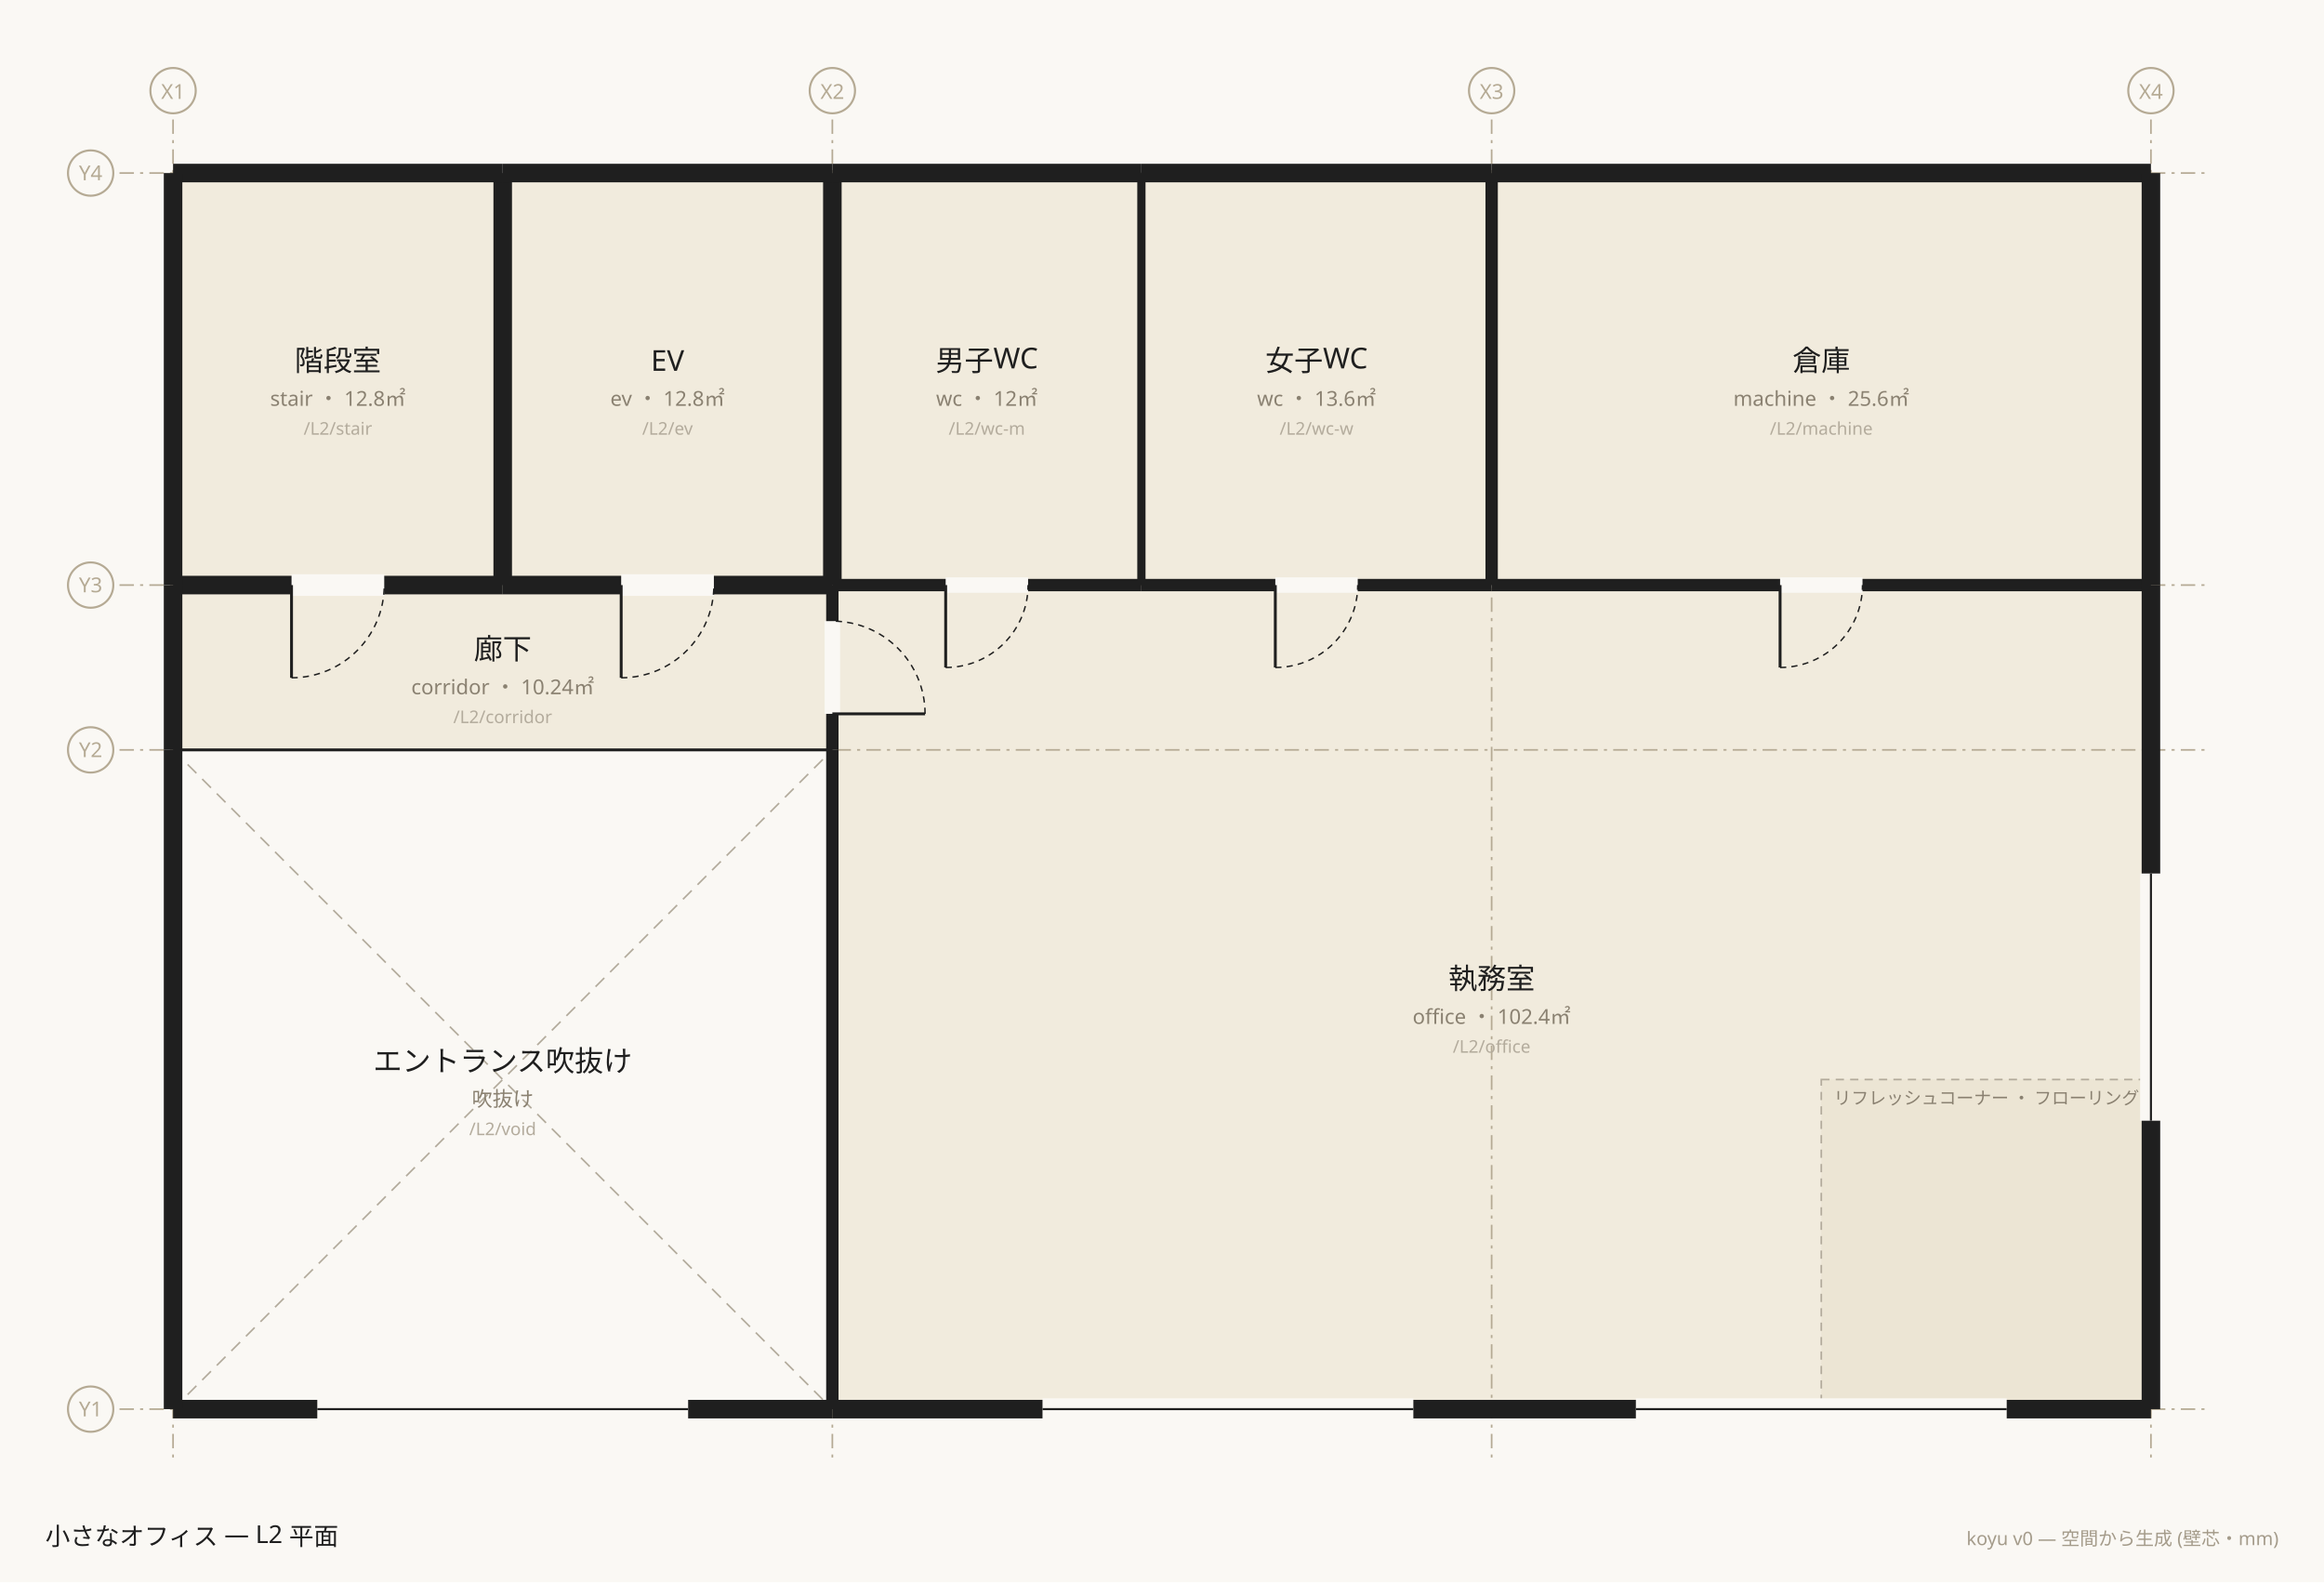
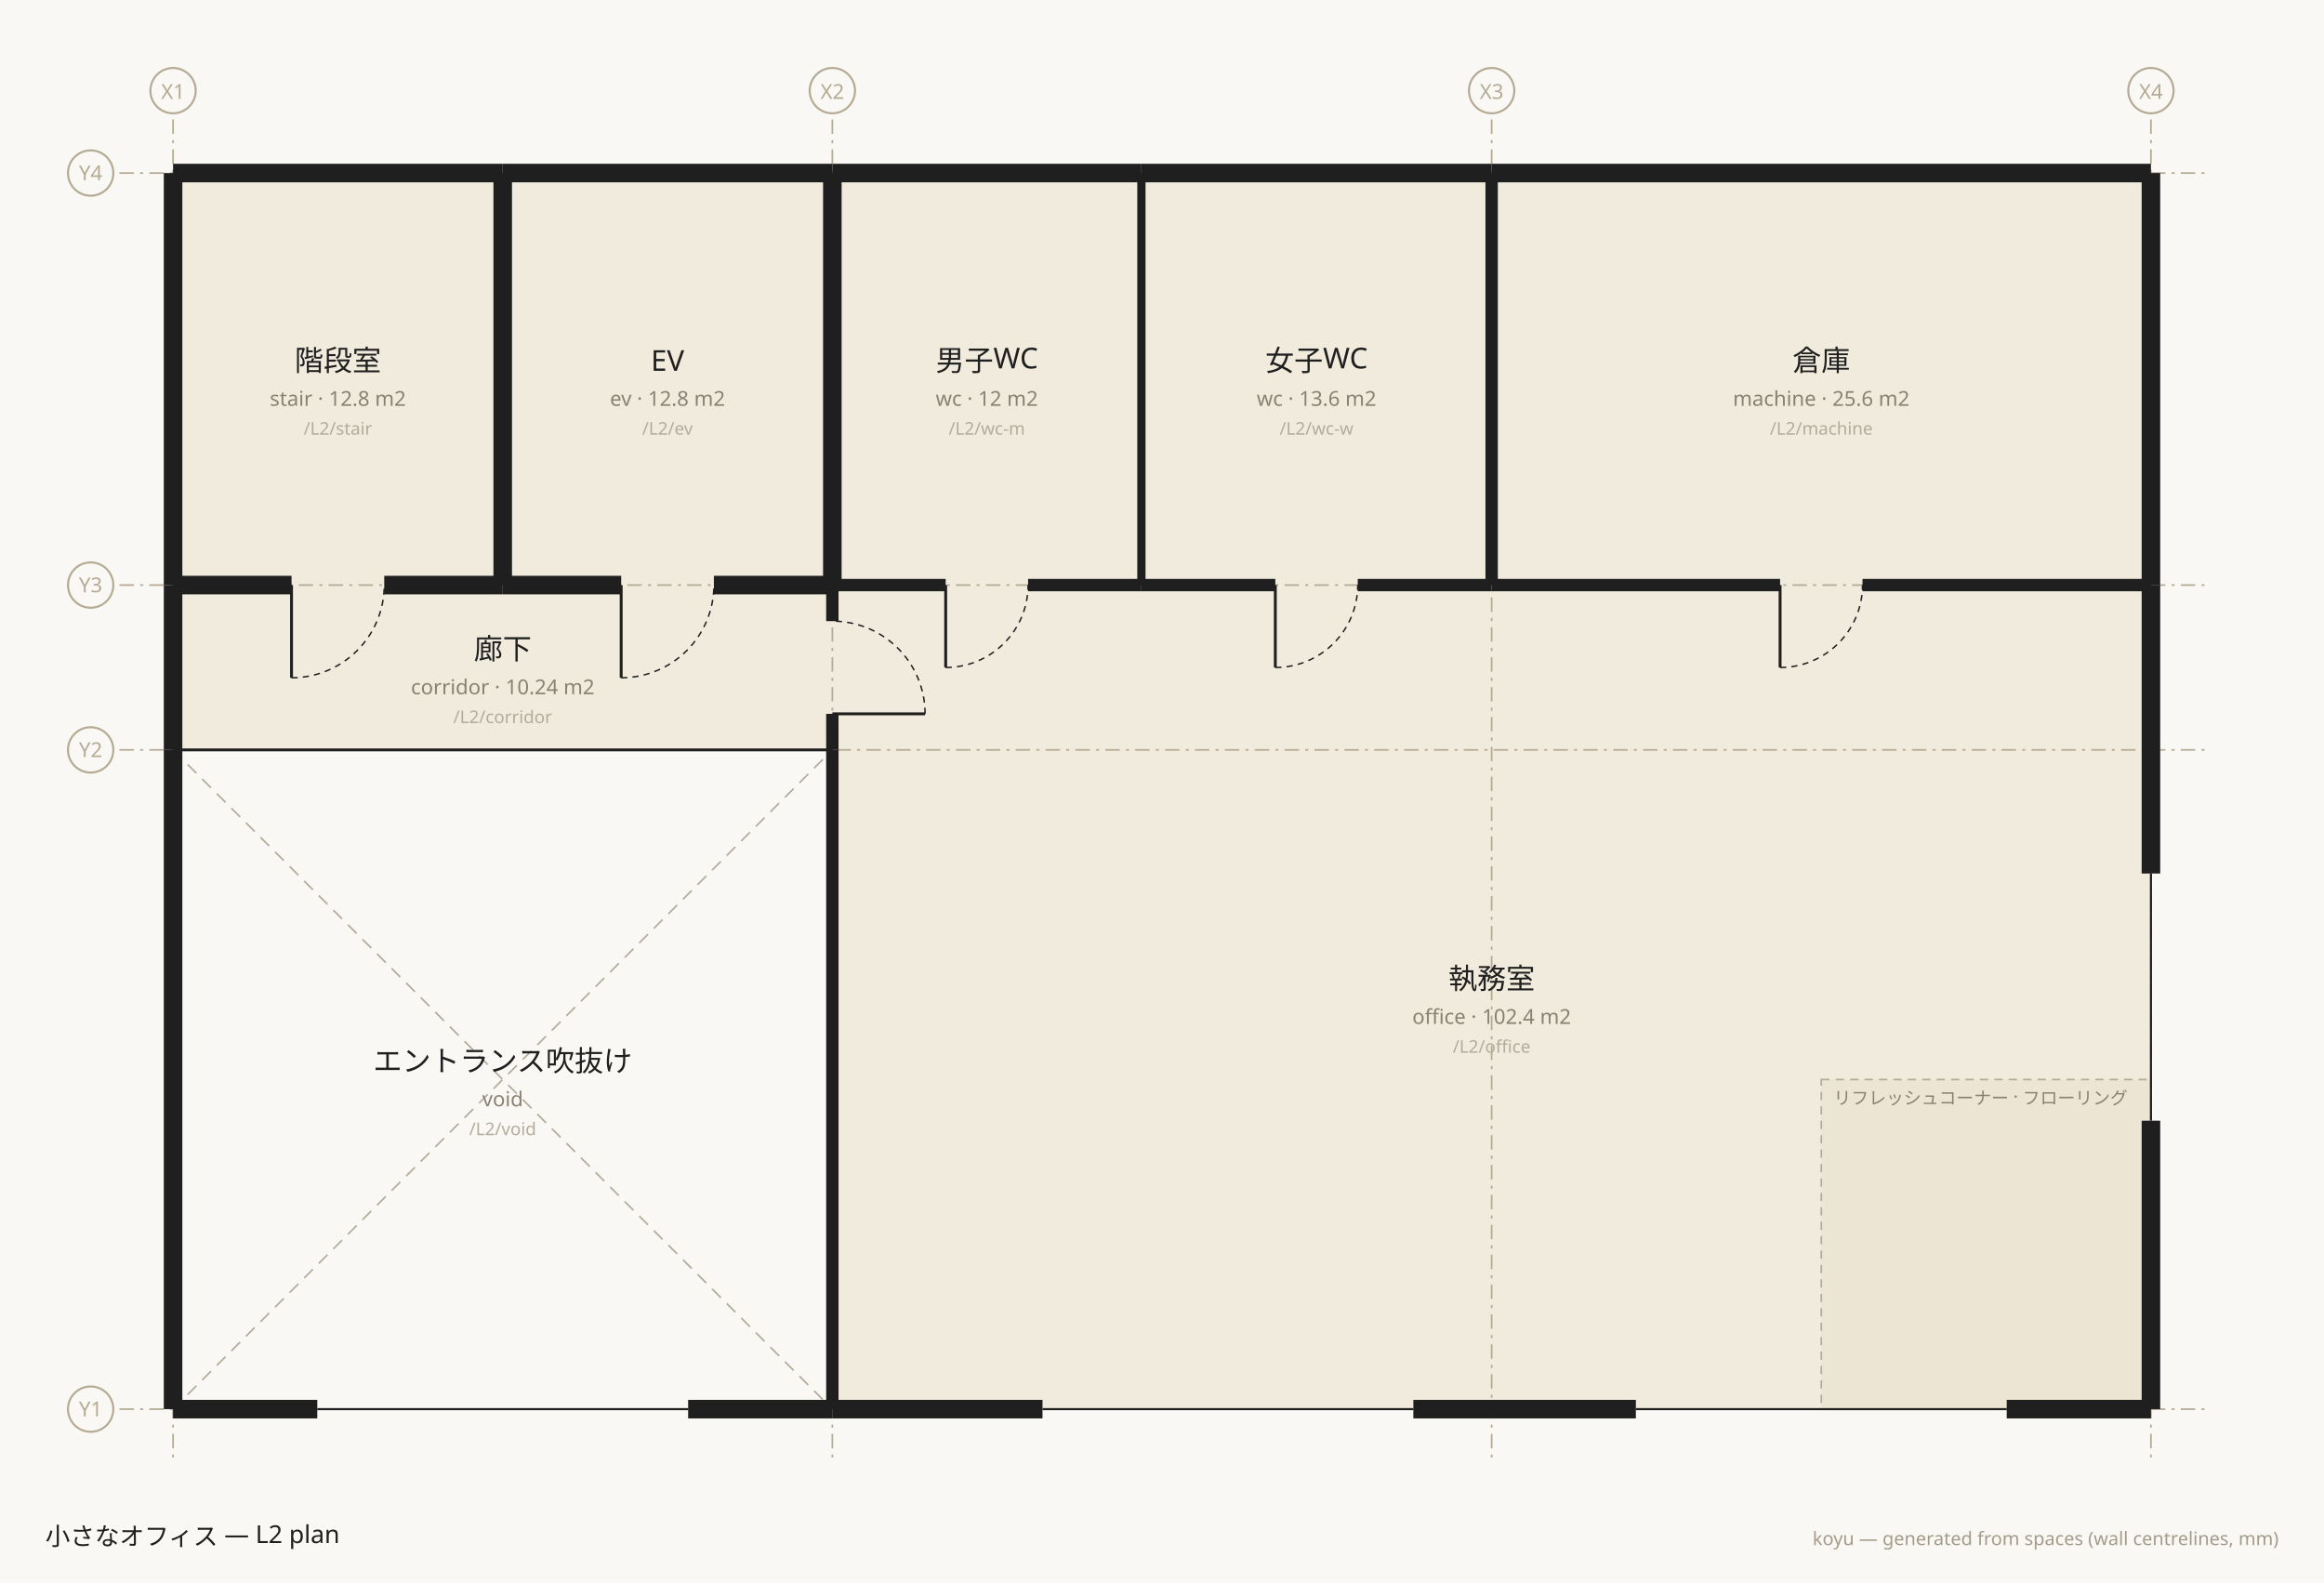
<svg xmlns="http://www.w3.org/2000/svg" width="1128" height="768" viewBox="0 0 1128 768" font-family="'Hiragino Sans','Noto Sans JP',sans-serif">
  <rect width="1128" height="768" fill="#faf8f4" />
-   <rect x="84" y="364" width="320" height="320" fill="#faf8f4" />
+   <path d="M 84 684 L 404 684 L 404 364 L 84 364 Z" fill="#faf8f4" />
  <line x1="84" y1="684" x2="404" y2="364" stroke="#b3ab9c" stroke-width="0.8" stroke-dasharray="6 4" />
  <line x1="84" y1="364" x2="404" y2="684" stroke="#b3ab9c" stroke-width="0.8" stroke-dasharray="6 4" />
-   <rect x="404" y="284" width="640" height="400" fill="#f1ebdd" />
-   <rect x="84" y="284" width="320" height="80" fill="#f1ebdd" />
-   <rect x="84" y="84" width="160" height="200" fill="#f1ebdd" />
-   <rect x="244" y="84" width="160" height="200" fill="#f1ebdd" />
-   <rect x="404" y="84" width="150" height="200" fill="#f1ebdd" />
-   <rect x="554" y="84" width="170" height="200" fill="#f1ebdd" />
-   <rect x="724" y="84" width="320" height="200" fill="#f1ebdd" />
+   <path d="M 404 684 L 1044 684 L 1044 284 L 404 284 Z" fill="#f1ebdd" />
+   <path d="M 84 364 L 404 364 L 404 284 L 84 284 Z" fill="#f1ebdd" />
+   <path d="M 84 284 L 244 284 L 244 84 L 84 84 Z" fill="#f1ebdd" />
+   <path d="M 244 284 L 404 284 L 404 84 L 244 84 Z" fill="#f1ebdd" />
+   <path d="M 404 284 L 554 284 L 554 84 L 404 84 Z" fill="#f1ebdd" />
+   <path d="M 554 284 L 724 284 L 724 84 L 554 84 Z" fill="#f1ebdd" />
+   <path d="M 724 284 L 1044 284 L 1044 84 L 724 84 Z" fill="#f1ebdd" />
  <rect x="884" y="524" width="160" height="160" fill="#e7dfcc" fill-opacity="0.55" stroke="#b3ab9c" stroke-width="0.8" stroke-dasharray="4 3" />
-   <text x="890" y="536" font-size="8.5" fill="#8a8171">リフレッシュコーナー ・ フローリング</text>
+   <text x="890" y="536" font-size="8.5" fill="#8a8171">リフレッシュコーナー · フローリング</text>
  <line x1="84" y1="58" x2="84" y2="710" stroke="#b5aa94" stroke-width="0.8" stroke-dasharray="7 3 1.5 3" />
  <circle cx="84" cy="44" r="11" fill="none" stroke="#b5aa94" stroke-width="1" />
  <text x="84" y="48" text-anchor="middle" font-size="10" fill="#b5aa94">X1</text>
  <line x1="404" y1="58" x2="404" y2="710" stroke="#b5aa94" stroke-width="0.8" stroke-dasharray="7 3 1.5 3" />
  <circle cx="404" cy="44" r="11" fill="none" stroke="#b5aa94" stroke-width="1" />
  <text x="404" y="48" text-anchor="middle" font-size="10" fill="#b5aa94">X2</text>
  <line x1="724" y1="58" x2="724" y2="710" stroke="#b5aa94" stroke-width="0.8" stroke-dasharray="7 3 1.5 3" />
  <circle cx="724" cy="44" r="11" fill="none" stroke="#b5aa94" stroke-width="1" />
  <text x="724" y="48" text-anchor="middle" font-size="10" fill="#b5aa94">X3</text>
  <line x1="1044" y1="58" x2="1044" y2="710" stroke="#b5aa94" stroke-width="0.8" stroke-dasharray="7 3 1.5 3" />
  <circle cx="1044" cy="44" r="11" fill="none" stroke="#b5aa94" stroke-width="1" />
  <text x="1044" y="48" text-anchor="middle" font-size="10" fill="#b5aa94">X4</text>
  <line x1="58" y1="684" x2="1070" y2="684" stroke="#b5aa94" stroke-width="0.8" stroke-dasharray="7 3 1.5 3" />
  <circle cx="44" cy="684" r="11" fill="none" stroke="#b5aa94" stroke-width="1" />
  <text x="44" y="687.5" text-anchor="middle" font-size="10" fill="#b5aa94">Y1</text>
  <line x1="58" y1="364" x2="1070" y2="364" stroke="#b5aa94" stroke-width="0.8" stroke-dasharray="7 3 1.5 3" />
  <circle cx="44" cy="364" r="11" fill="none" stroke="#b5aa94" stroke-width="1" />
  <text x="44" y="367.5" text-anchor="middle" font-size="10" fill="#b5aa94">Y2</text>
  <line x1="58" y1="284" x2="1070" y2="284" stroke="#b5aa94" stroke-width="0.8" stroke-dasharray="7 3 1.5 3" />
  <circle cx="44" cy="284" r="11" fill="none" stroke="#b5aa94" stroke-width="1" />
  <text x="44" y="287.5" text-anchor="middle" font-size="10" fill="#b5aa94">Y3</text>
  <line x1="58" y1="84" x2="1070" y2="84" stroke="#b5aa94" stroke-width="0.8" stroke-dasharray="7 3 1.5 3" />
  <circle cx="44" cy="84" r="11" fill="none" stroke="#b5aa94" stroke-width="1" />
  <text x="44" y="87.5" text-anchor="middle" font-size="10" fill="#b5aa94">Y4</text>
-   <rect x="401" y="364" width="6" height="320" fill="#1f1f1f" />
+   <path d="M 244 279.5 L 301.5 279.5 L 301.5 288.5 L 244 288.5 Z" fill="#1f1f1f" />
+   <path d="M 346.5 279.5 L 404 279.5 L 404 288.5 L 346.5 288.5 Z" fill="#1f1f1f" />
+   <path d="M 401 364 L 401 346.5 L 407 346.5 L 407 364 Z" fill="#1f1f1f" />
+   <path d="M 401 301.5 L 401 284 L 407 284 L 407 301.5 Z" fill="#1f1f1f" />
+   <path d="M 84 279.5 L 141.5 279.5 L 141.5 288.5 L 84 288.5 Z" fill="#1f1f1f" />
+   <path d="M 186.5 279.5 L 244 279.5 L 244 288.5 L 186.5 288.5 Z" fill="#1f1f1f" />
  <line x1="84" y1="364" x2="404" y2="364" stroke="#1f1f1f" stroke-width="1.4" />
-   <rect x="401" y="284" width="6" height="80" fill="#1f1f1f" />
-   <rect x="84" y="279.5" width="160" height="9" fill="#1f1f1f" />
-   <rect x="244" y="279.5" width="160" height="9" fill="#1f1f1f" />
-   <rect x="404" y="281" width="150" height="6" fill="#1f1f1f" />
-   <rect x="554" y="281" width="170" height="6" fill="#1f1f1f" />
-   <rect x="724" y="281" width="320" height="6" fill="#1f1f1f" />
-   <rect x="239.5" y="84" width="9" height="200" fill="#1f1f1f" />
-   <rect x="399.5" y="84" width="9" height="200" fill="#1f1f1f" />
-   <rect x="552" y="84" width="4" height="200" fill="#1f1f1f" />
-   <rect x="721" y="84" width="6" height="200" fill="#1f1f1f" />
-   <rect x="84" y="679.5" width="320" height="9" fill="#1f1f1f" />
-   <rect x="79.5" y="364" width="9" height="320" fill="#1f1f1f" />
-   <rect x="1039.5" y="284" width="9" height="400" fill="#1f1f1f" />
-   <rect x="404" y="679.5" width="640" height="9" fill="#1f1f1f" />
-   <rect x="79.5" y="284" width="9" height="80" fill="#1f1f1f" />
-   <rect x="84" y="79.5" width="160" height="9" fill="#1f1f1f" />
-   <rect x="79.5" y="84" width="9" height="200" fill="#1f1f1f" />
-   <rect x="244" y="79.5" width="160" height="9" fill="#1f1f1f" />
-   <rect x="404" y="79.5" width="150" height="9" fill="#1f1f1f" />
-   <rect x="554" y="79.5" width="170" height="9" fill="#1f1f1f" />
-   <rect x="724" y="79.5" width="320" height="9" fill="#1f1f1f" />
-   <rect x="1039.5" y="84" width="9" height="200" fill="#1f1f1f" />
-   <rect x="400.25" y="301.5" width="7.5" height="45" fill="#faf8f4" />
+   <path d="M 79.5 364 L 79.5 284 L 88.5 284 L 88.5 364 Z" fill="#1f1f1f" />
+   <path d="M 239.5 284 L 239.5 84 L 248.5 84 L 248.5 284 Z" fill="#1f1f1f" />
+   <path d="M 399.5 284 L 399.5 84 L 408.5 84 L 408.5 284 Z" fill="#1f1f1f" />
+   <path d="M 244 79.5 L 404 79.5 L 404 88.5 L 244 88.5 Z" fill="#1f1f1f" />
+   <path d="M 724 281 L 864 281 L 864 287 L 724 287 Z" fill="#1f1f1f" />
+   <path d="M 904 281 L 1044 281 L 1044 287 L 904 287 Z" fill="#1f1f1f" />
+   <path d="M 721 284 L 721 84 L 727 84 L 727 284 Z" fill="#1f1f1f" />
+   <path d="M 1039.5 284 L 1039.5 84 L 1048.5 84 L 1048.5 284 Z" fill="#1f1f1f" />
+   <path d="M 724 79.5 L 1044 79.5 L 1044 88.5 L 724 88.5 Z" fill="#1f1f1f" />
+   <path d="M 401 684 L 401 364 L 407 364 L 407 684 Z" fill="#1f1f1f" />
+   <path d="M 404 281 L 459 281 L 459 287 L 404 287 Z" fill="#1f1f1f" />
+   <path d="M 499 281 L 554 281 L 554 287 L 499 287 Z" fill="#1f1f1f" />
+   <path d="M 554 281 L 619 281 L 619 287 L 554 287 Z" fill="#1f1f1f" />
+   <path d="M 659 281 L 724 281 L 724 287 L 659 287 Z" fill="#1f1f1f" />
+   <path d="M 404 679.5 L 506 679.5 L 506 688.5 L 404 688.5 Z" fill="#1f1f1f" />
+   <path d="M 686 679.5 L 794 679.5 L 794 688.5 L 686 688.5 Z" fill="#1f1f1f" />
+   <path d="M 974 679.5 L 1044 679.5 L 1044 688.5 L 974 688.5 Z" fill="#1f1f1f" />
+   <path d="M 1039.5 684 L 1039.5 544 L 1048.5 544 L 1048.5 684 Z" fill="#1f1f1f" />
+   <path d="M 1039.5 424 L 1039.5 284 L 1048.5 284 L 1048.5 424 Z" fill="#1f1f1f" />
+   <path d="M 84 79.5 L 244 79.5 L 244 88.5 L 84 88.5 Z" fill="#1f1f1f" />
+   <path d="M 79.5 284 L 79.5 84 L 88.5 84 L 88.5 284 Z" fill="#1f1f1f" />
+   <path d="M 84 679.5 L 154 679.5 L 154 688.5 L 84 688.5 Z" fill="#1f1f1f" />
+   <path d="M 334 679.5 L 404 679.5 L 404 688.5 L 334 688.5 Z" fill="#1f1f1f" />
+   <path d="M 79.5 684 L 79.5 364 L 88.5 364 L 88.5 684 Z" fill="#1f1f1f" />
+   <path d="M 552 284 L 552 84 L 556 84 L 556 284 Z" fill="#1f1f1f" />
+   <path d="M 404 79.5 L 554 79.5 L 554 88.5 L 404 88.5 Z" fill="#1f1f1f" />
+   <path d="M 554 79.5 L 724 79.5 L 724 88.5 L 554 88.5 Z" fill="#1f1f1f" />
+   <line x1="301.5" y1="284" x2="301.5" y2="329" stroke="#1f1f1f" stroke-width="1.4" />
+   <path d="M 301.5 329 A 45 45 0 0 0 346.5 284" fill="none" stroke="#1f1f1f" stroke-width="0.7" stroke-dasharray="3 2.5" />
  <line x1="404" y1="346.5" x2="449" y2="346.5" stroke="#1f1f1f" stroke-width="1.4" />
  <path d="M 449 346.5 A 45 45 0 0 0 404 301.5" fill="none" stroke="#1f1f1f" stroke-width="0.7" stroke-dasharray="3 2.5" />
-   <rect x="141.5" y="278.75" width="45" height="10.5" fill="#faf8f4" />
  <line x1="141.5" y1="284" x2="141.5" y2="329" stroke="#1f1f1f" stroke-width="1.4" />
  <path d="M 141.5 329 A 45 45 0 0 0 186.5 284" fill="none" stroke="#1f1f1f" stroke-width="0.7" stroke-dasharray="3 2.5" />
-   <rect x="301.5" y="278.75" width="45" height="10.5" fill="#faf8f4" />
-   <line x1="301.5" y1="284" x2="301.5" y2="329" stroke="#1f1f1f" stroke-width="1.4" />
-   <path d="M 301.5 329 A 45 45 0 0 0 346.5 284" fill="none" stroke="#1f1f1f" stroke-width="0.7" stroke-dasharray="3 2.5" />
-   <rect x="459" y="280.25" width="40" height="7.5" fill="#faf8f4" />
+   <line x1="864" y1="284" x2="864" y2="324" stroke="#1f1f1f" stroke-width="1.4" />
+   <path d="M 864 324 A 40 40 0 0 0 904 284" fill="none" stroke="#1f1f1f" stroke-width="0.7" stroke-dasharray="3 2.5" />
  <line x1="459" y1="284" x2="459" y2="324" stroke="#1f1f1f" stroke-width="1.4" />
  <path d="M 459 324 A 40 40 0 0 0 499 284" fill="none" stroke="#1f1f1f" stroke-width="0.7" stroke-dasharray="3 2.5" />
-   <rect x="619" y="280.25" width="40" height="7.5" fill="#faf8f4" />
  <line x1="619" y1="284" x2="619" y2="324" stroke="#1f1f1f" stroke-width="1.4" />
  <path d="M 619 324 A 40 40 0 0 0 659 284" fill="none" stroke="#1f1f1f" stroke-width="0.7" stroke-dasharray="3 2.5" />
-   <rect x="864" y="280.25" width="40" height="7.5" fill="#faf8f4" />
-   <line x1="864" y1="284" x2="864" y2="324" stroke="#1f1f1f" stroke-width="1.4" />
-   <path d="M 864 324 A 40 40 0 0 0 904 284" fill="none" stroke="#1f1f1f" stroke-width="0.7" stroke-dasharray="3 2.5" />
-   <rect x="154" y="678.75" width="180" height="10.5" fill="#faf8f4" />
+   <line x1="506" y1="684" x2="686" y2="684" stroke="#1f1f1f" stroke-width="1" />
+   <line x1="794" y1="684" x2="974" y2="684" stroke="#1f1f1f" stroke-width="1" />
+   <line x1="1044" y1="544" x2="1044" y2="424" stroke="#1f1f1f" stroke-width="1" />
  <line x1="154" y1="684" x2="334" y2="684" stroke="#1f1f1f" stroke-width="1" />
-   <rect x="506" y="678.75" width="180" height="10.5" fill="#faf8f4" />
-   <line x1="506" y1="684" x2="686" y2="684" stroke="#1f1f1f" stroke-width="1" />
-   <rect x="794" y="678.75" width="180" height="10.5" fill="#faf8f4" />
-   <line x1="794" y1="684" x2="974" y2="684" stroke="#1f1f1f" stroke-width="1" />
-   <rect x="1038.75" y="424" width="10.5" height="120" fill="#faf8f4" />
-   <line x1="1044" y1="424" x2="1044" y2="544" stroke="#1f1f1f" stroke-width="1" />
  <text x="244" y="520" text-anchor="middle" font-size="14" fill="#1f1f1f">エントランス吹抜け</text>
-   <text x="244" y="537" text-anchor="middle" font-size="10" fill="#8a8171">吹抜け</text>
+   <text x="244" y="537" text-anchor="middle" font-size="10" fill="#8a8171">void</text>
  <text x="244" y="551" text-anchor="middle" font-size="8.5" fill="#b3ab9c">/L2/void</text>
  <text x="724" y="480" text-anchor="middle" font-size="14" fill="#1f1f1f">執務室</text>
-   <text x="724" y="497" text-anchor="middle" font-size="10" fill="#8a8171">office ・ 102.4㎡</text>
+   <text x="724" y="497" text-anchor="middle" font-size="10" fill="#8a8171">office · 102.4 m2</text>
  <text x="724" y="511" text-anchor="middle" font-size="8.5" fill="#b3ab9c">/L2/office</text>
  <text x="244" y="320" text-anchor="middle" font-size="14" fill="#1f1f1f">廊下</text>
-   <text x="244" y="337" text-anchor="middle" font-size="10" fill="#8a8171">corridor ・ 10.24㎡</text>
+   <text x="244" y="337" text-anchor="middle" font-size="10" fill="#8a8171">corridor · 10.24 m2</text>
  <text x="244" y="351" text-anchor="middle" font-size="8.5" fill="#b3ab9c">/L2/corridor</text>
  <text x="164" y="180" text-anchor="middle" font-size="14" fill="#1f1f1f">階段室</text>
-   <text x="164" y="197" text-anchor="middle" font-size="10" fill="#8a8171">stair ・ 12.8㎡</text>
+   <text x="164" y="197" text-anchor="middle" font-size="10" fill="#8a8171">stair · 12.8 m2</text>
  <text x="164" y="211" text-anchor="middle" font-size="8.5" fill="#b3ab9c">/L2/stair</text>
  <text x="324" y="180" text-anchor="middle" font-size="14" fill="#1f1f1f">EV</text>
-   <text x="324" y="197" text-anchor="middle" font-size="10" fill="#8a8171">ev ・ 12.8㎡</text>
+   <text x="324" y="197" text-anchor="middle" font-size="10" fill="#8a8171">ev · 12.8 m2</text>
  <text x="324" y="211" text-anchor="middle" font-size="8.5" fill="#b3ab9c">/L2/ev</text>
  <text x="479" y="180" text-anchor="middle" font-size="14" fill="#1f1f1f">男子WC</text>
-   <text x="479" y="197" text-anchor="middle" font-size="10" fill="#8a8171">wc ・ 12㎡</text>
+   <text x="479" y="197" text-anchor="middle" font-size="10" fill="#8a8171">wc · 12 m2</text>
  <text x="479" y="211" text-anchor="middle" font-size="8.5" fill="#b3ab9c">/L2/wc-m</text>
  <text x="639" y="180" text-anchor="middle" font-size="14" fill="#1f1f1f">女子WC</text>
-   <text x="639" y="197" text-anchor="middle" font-size="10" fill="#8a8171">wc ・ 13.6㎡</text>
+   <text x="639" y="197" text-anchor="middle" font-size="10" fill="#8a8171">wc · 13.6 m2</text>
  <text x="639" y="211" text-anchor="middle" font-size="8.5" fill="#b3ab9c">/L2/wc-w</text>
  <text x="884" y="180" text-anchor="middle" font-size="14" fill="#1f1f1f">倉庫</text>
-   <text x="884" y="197" text-anchor="middle" font-size="10" fill="#8a8171">machine ・ 25.6㎡</text>
+   <text x="884" y="197" text-anchor="middle" font-size="10" fill="#8a8171">machine · 25.6 m2</text>
  <text x="884" y="211" text-anchor="middle" font-size="8.5" fill="#b3ab9c">/L2/machine</text>
-   <text x="22" y="750" font-size="12" fill="#1f1f1f">小さなオフィス — L2 平面</text>
-   <text x="1106" y="750" text-anchor="end" font-size="9" fill="#a49b8a">koyu v0 — 空間から生成 (壁芯・mm)</text>
+   <text x="22" y="750" font-size="12" fill="#1f1f1f">小さなオフィス — L2 plan</text>
+   <text x="1106" y="750" text-anchor="end" font-size="9" fill="#a49b8a">koyu — generated from spaces (wall centrelines, mm)</text>
</svg>
